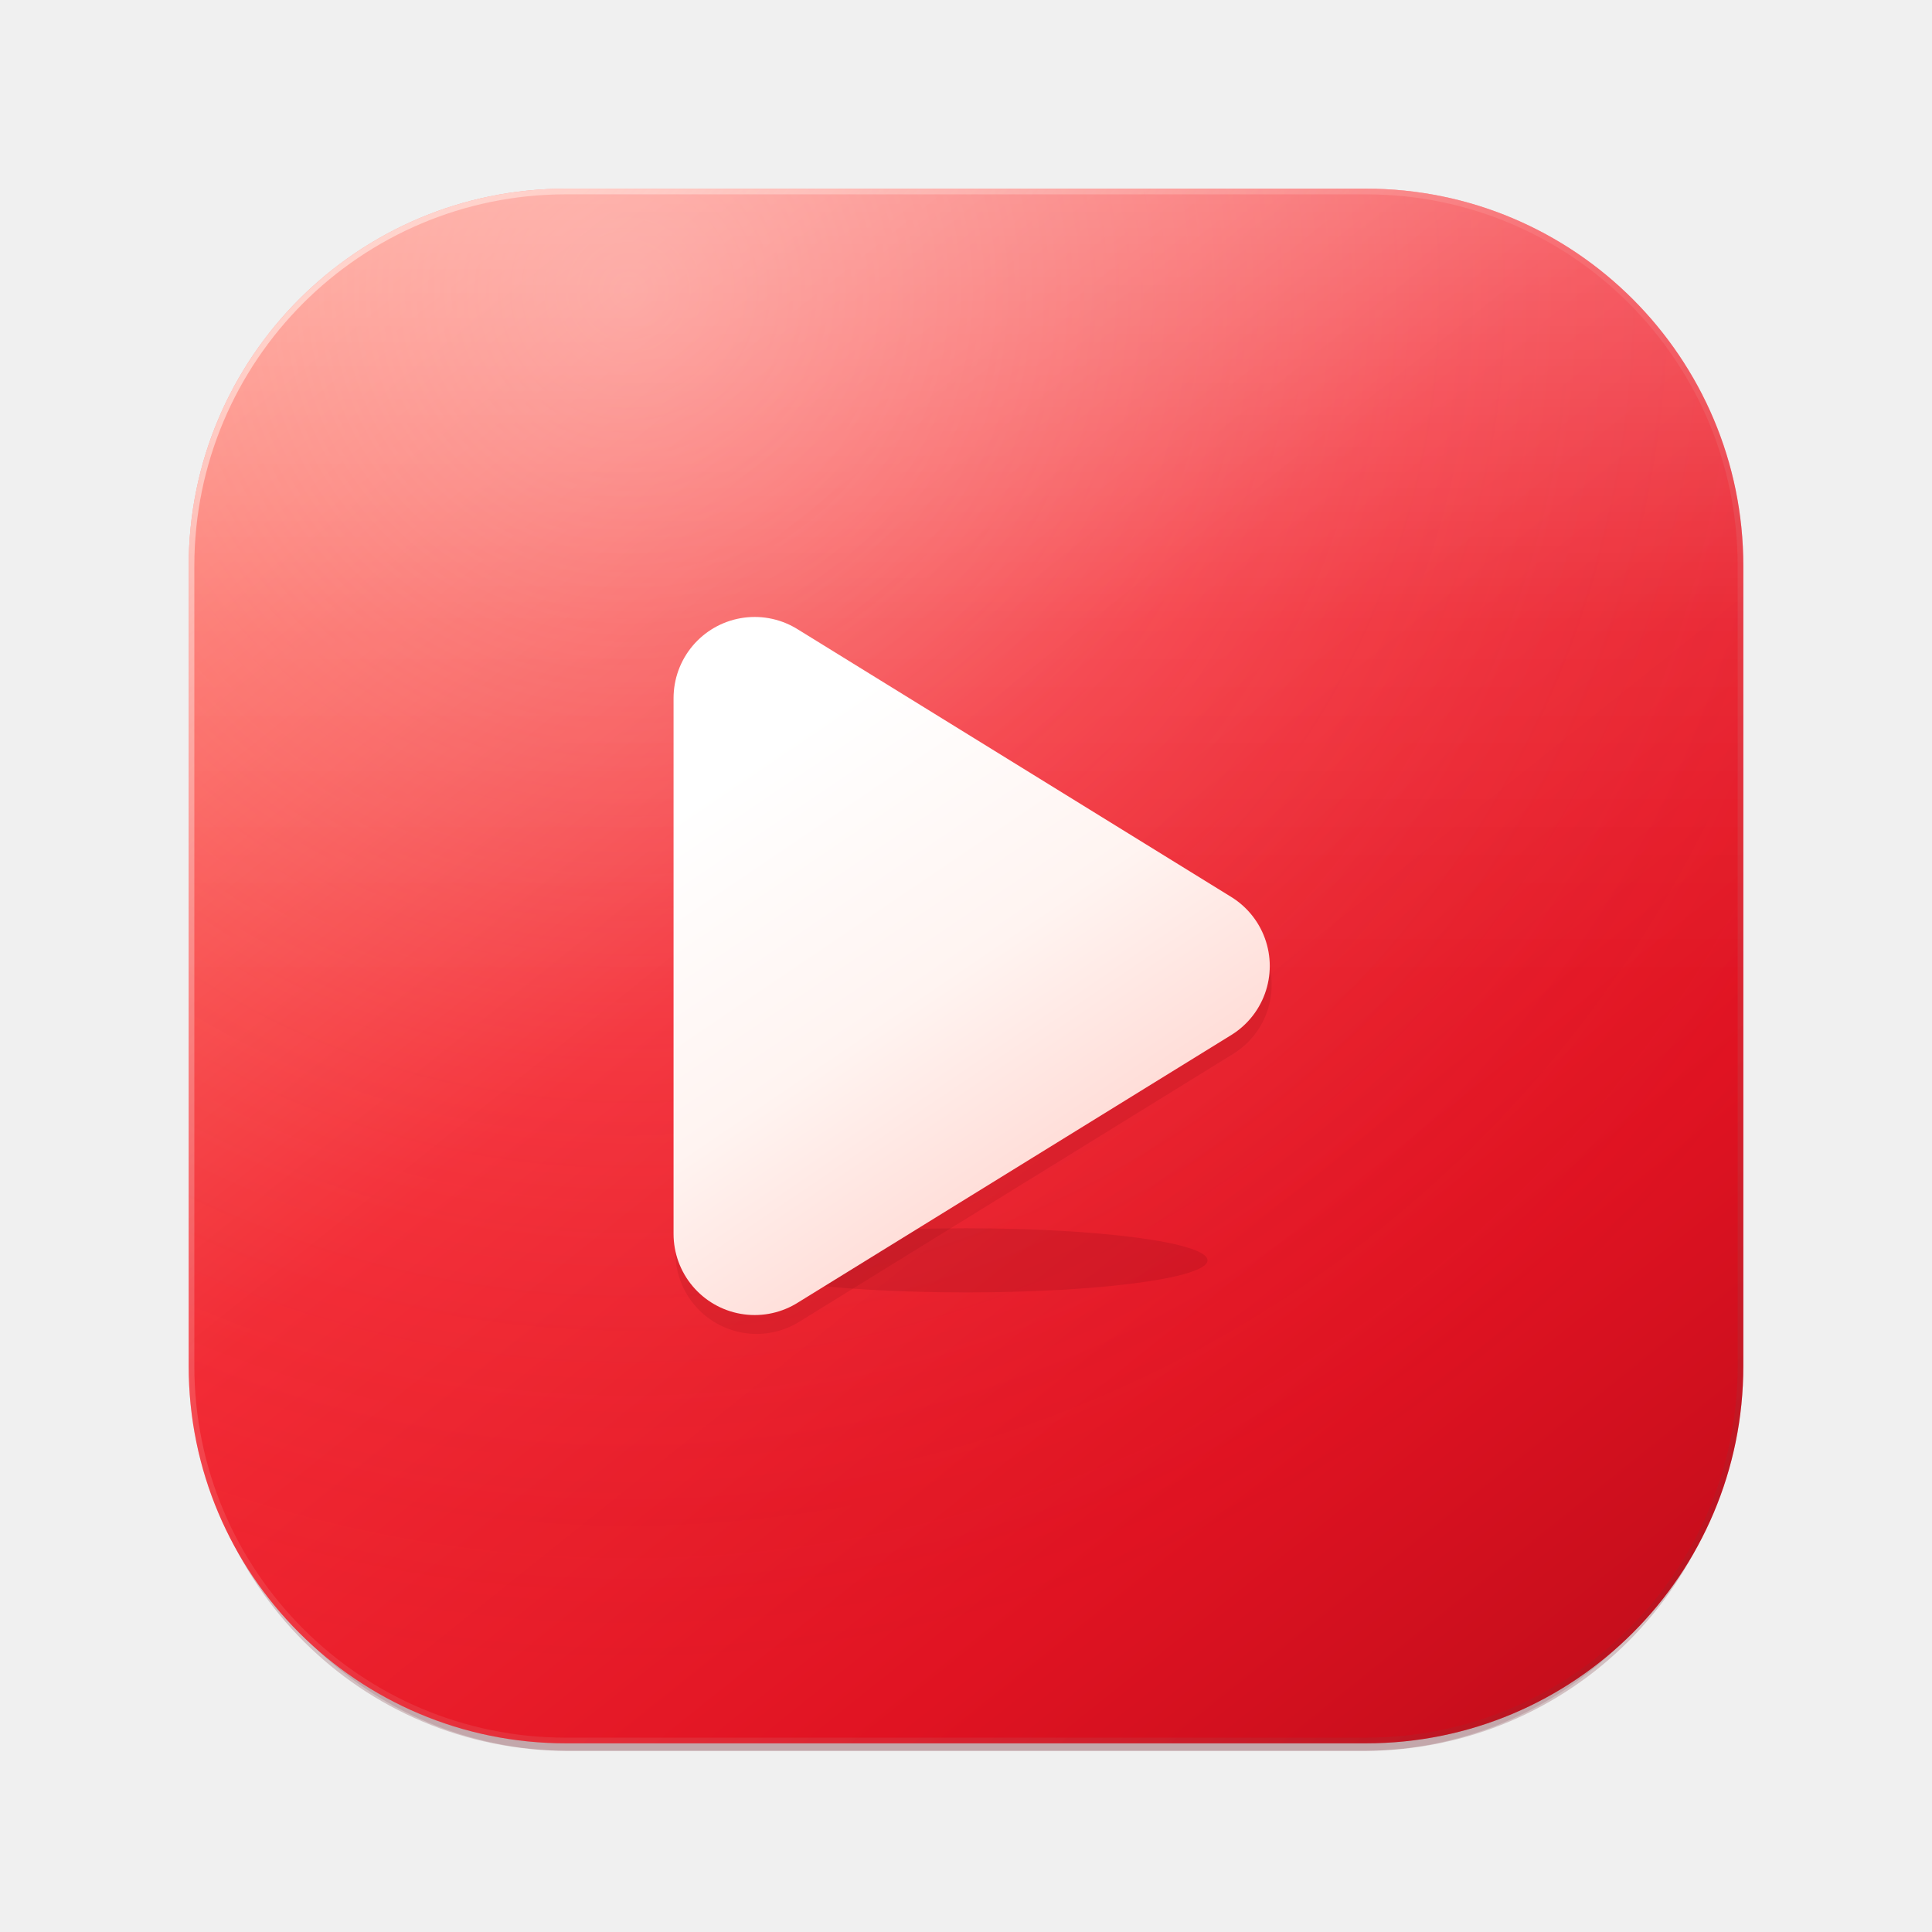
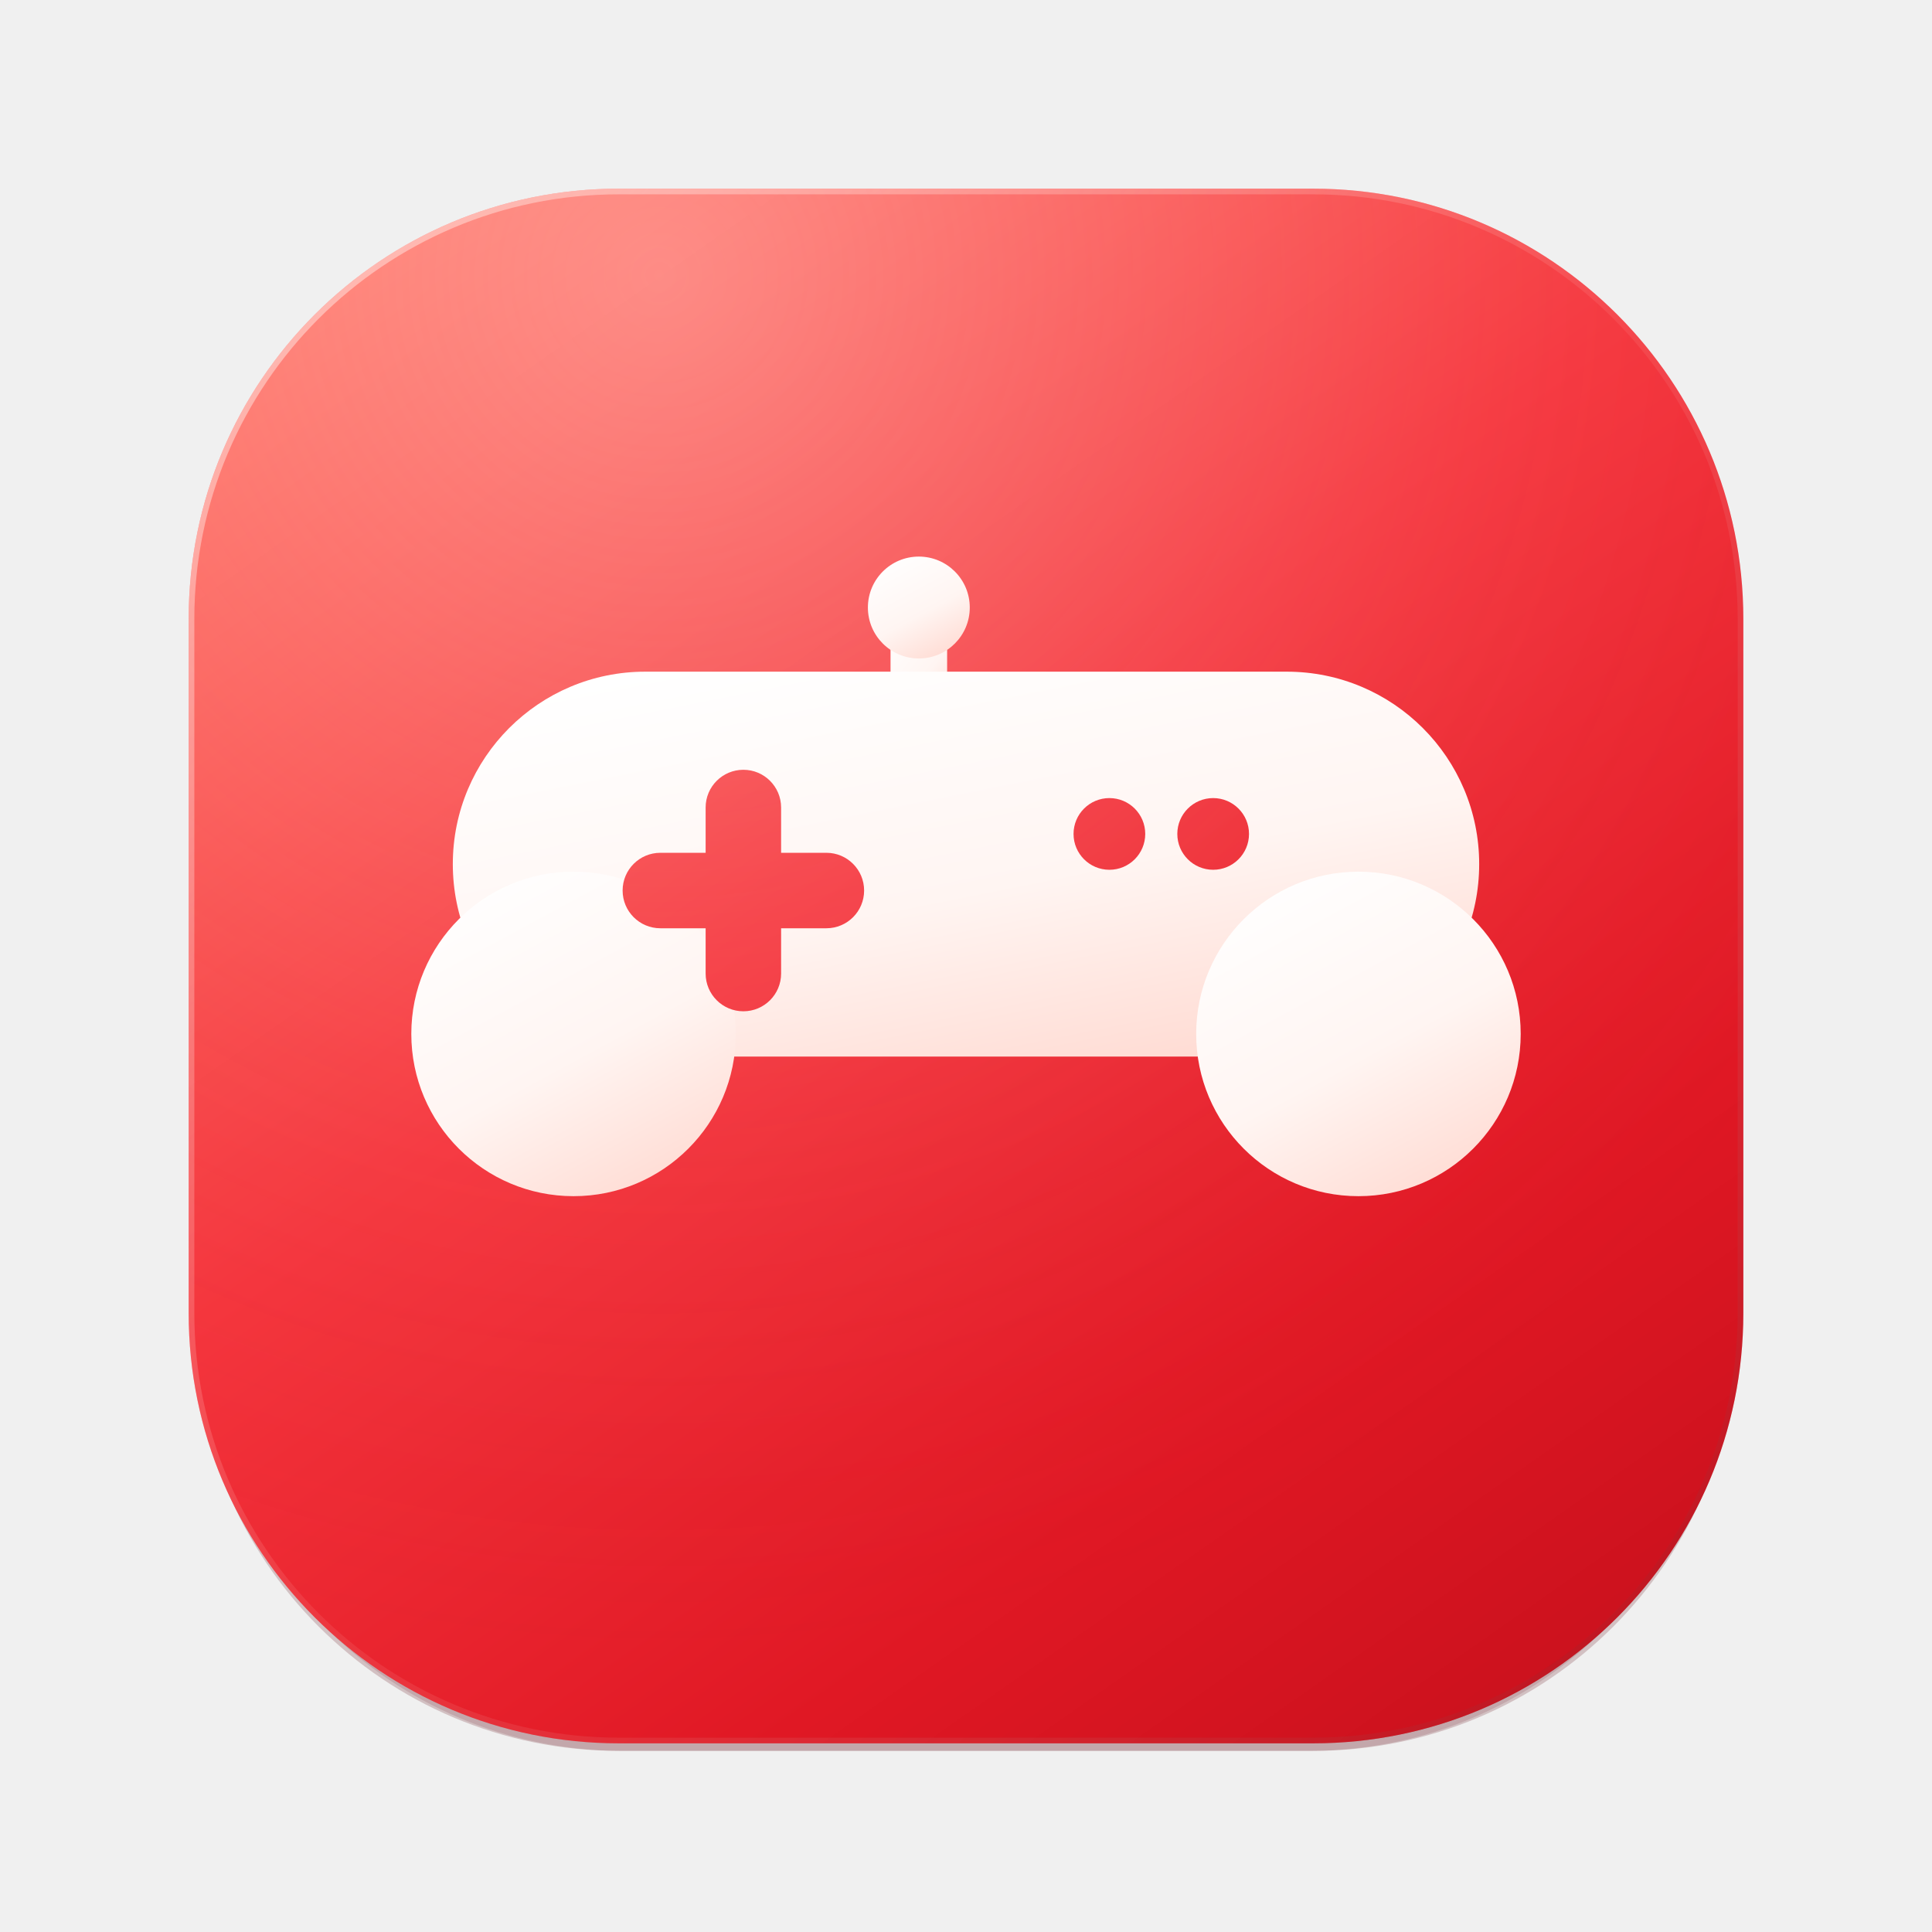
<svg xmlns="http://www.w3.org/2000/svg" width="1024" height="1024" viewBox="0 0 1024 1024" role="img" aria-labelledby="title desc">
  <defs>
-     <linearGradient id="tile" x1=".1" y1="0" x2=".9" y2="1">
-       <stop stop-color="#ff7f70" />
-       <stop offset=".42" stop-color="#f32a34" />
-       <stop offset=".78" stop-color="#e01322" />
-       <stop offset="1" stop-color="#c40d1b" />
+     <linearGradient id="tile" x1=".15" y1="0" x2=".85" y2="1">
+       <stop stop-color="#FF6E62" />
+       <stop offset=".42" stop-color="#F5343C" />
+       <stop offset=".78" stop-color="#E01824" />
+       <stop offset="1" stop-color="#CB111D" />
    </linearGradient>
-     <radialGradient id="wash" cx=".28" cy=".06" r=".9">
-       <stop stop-color="#fff2ee" stop-opacity=".34" />
-       <stop offset=".58" stop-color="#ffd6d1" stop-opacity=".07" />
-       <stop offset="1" stop-color="#a80c16" stop-opacity="0" />
+     <radialGradient id="glow" cx=".3" cy=".05" r=".9">
+       <stop stop-color="#FFF3EF" stop-opacity=".3" />
+       <stop offset=".6" stop-color="#FFD9D4" stop-opacity=".06" />
+       <stop offset="1" stop-color="#B00C18" stop-opacity="0" />
    </radialGradient>
    <linearGradient id="rim" x1="0" y1="0" x2="1" y2="1">
-       <stop stop-color="#fff2ec" stop-opacity=".7" />
-       <stop offset=".45" stop-color="#ffc9c3" stop-opacity=".12" />
-       <stop offset="1" stop-color="#8e0a15" stop-opacity=".3" />
+       <stop stop-color="#FFF4F0" stop-opacity=".55" />
+       <stop offset=".5" stop-color="#FFC9C3" stop-opacity=".1" />
+       <stop offset="1" stop-color="#8E0A15" stop-opacity=".28" />
    </linearGradient>
-     <linearGradient id="glyph" x1=".2" y1="0" x2=".75" y2="1">
-       <stop stop-color="#ffffff" />
-       <stop offset=".5" stop-color="#fff4f1" />
-       <stop offset="1" stop-color="#ffd5cf" />
+     <linearGradient id="glyph" x1=".18" y1="0" x2=".72" y2="1">
+       <stop stop-color="#FFFFFF" />
+       <stop offset=".58" stop-color="#FFF5F2" />
+       <stop offset="1" stop-color="#FFDCD4" />
    </linearGradient>
-     <linearGradient id="gloss" x1="0" y1="0" x2="0" y2="1">
-       <stop stop-color="#ffffff" stop-opacity=".26" />
-       <stop offset=".55" stop-color="#ffffff" stop-opacity=".05" />
-       <stop offset="1" stop-color="#ffffff" stop-opacity="0" />
-     </linearGradient>
-     <clipPath id="tileClip">
-       <rect x="100" y="100" width="824" height="824" rx="200" />
-     </clipPath>
+     <mask id="padMask">
+       <rect width="1024" height="1024" fill="#fff" />
+       <rect x="330" y="452" width="128" height="40" rx="20" fill="#000" />
+       <rect x="374" y="408" width="40" height="128" rx="20" fill="#000" />
+       <circle cx="588" cy="442" r="19" fill="#000" />
+       <circle cx="643" cy="442" r="19" fill="#000" />
+     </mask>
  </defs>
-   <rect x="108" y="120" width="808" height="808" rx="194" fill="#5c020c" opacity=".13" />
-   <rect x="103" y="110" width="818" height="818" rx="198" fill="#5c020c" opacity=".2" />
-   <rect x="100" y="100" width="824" height="824" rx="200" fill="url(#tile)" />
-   <rect x="100" y="100" width="824" height="824" rx="200" fill="url(#wash)" />
-   <g clip-path="url(#tileClip)">
-     <rect x="100" y="100" width="824" height="420" fill="url(#gloss)" />
-   </g>
-   <rect x="101.5" y="101.5" width="821" height="821" rx="198.5" fill="none" stroke="url(#rim)" stroke-width="3" />
-   <ellipse cx="512" cy="668" rx="128" ry="17" fill="#6d030d" opacity=".15" />
-   <g id="launch-key">
-     <path d="M400 370 L400 654 L630 512 Z" fill="#8e0a14" opacity=".16" transform="translate(1 10)" stroke="#8e0a14" stroke-width="86" stroke-linejoin="round" />
-     <path d="M400 370 L400 654 L630 512 Z" fill="url(#glyph)" stroke="url(#glyph)" stroke-width="86" stroke-linejoin="round" />
+   <rect x="108" y="120" width="808" height="808" rx="222" fill="#5C020C" opacity=".13" />
+   <rect x="103" y="110" width="818" height="818" rx="225" fill="#5C020C" opacity=".2" />
+   <rect x="100" y="100" width="824" height="824" rx="228" fill="url(#tile)" />
+   <rect x="100" y="100" width="824" height="824" rx="228" fill="url(#glow)" />
+   <rect x="101.5" y="101.5" width="821" height="821" rx="226.5" fill="none" stroke="url(#rim)" stroke-width="3" />
+   <g id="pad-glyph" mask="url(#padMask)">
+     <rect x="472" y="322" width="30" height="70" rx="15" fill="url(#glyph)" />
+     <circle cx="487" cy="322" r="27" fill="url(#glyph)" />
+     <rect x="240" y="356" width="544" height="204" rx="102" fill="url(#glyph)" />
+     <circle cx="304" cy="548" r="86" fill="url(#glyph)" />
+     <circle cx="720" cy="548" r="86" fill="url(#glyph)" />
  </g>
</svg>
